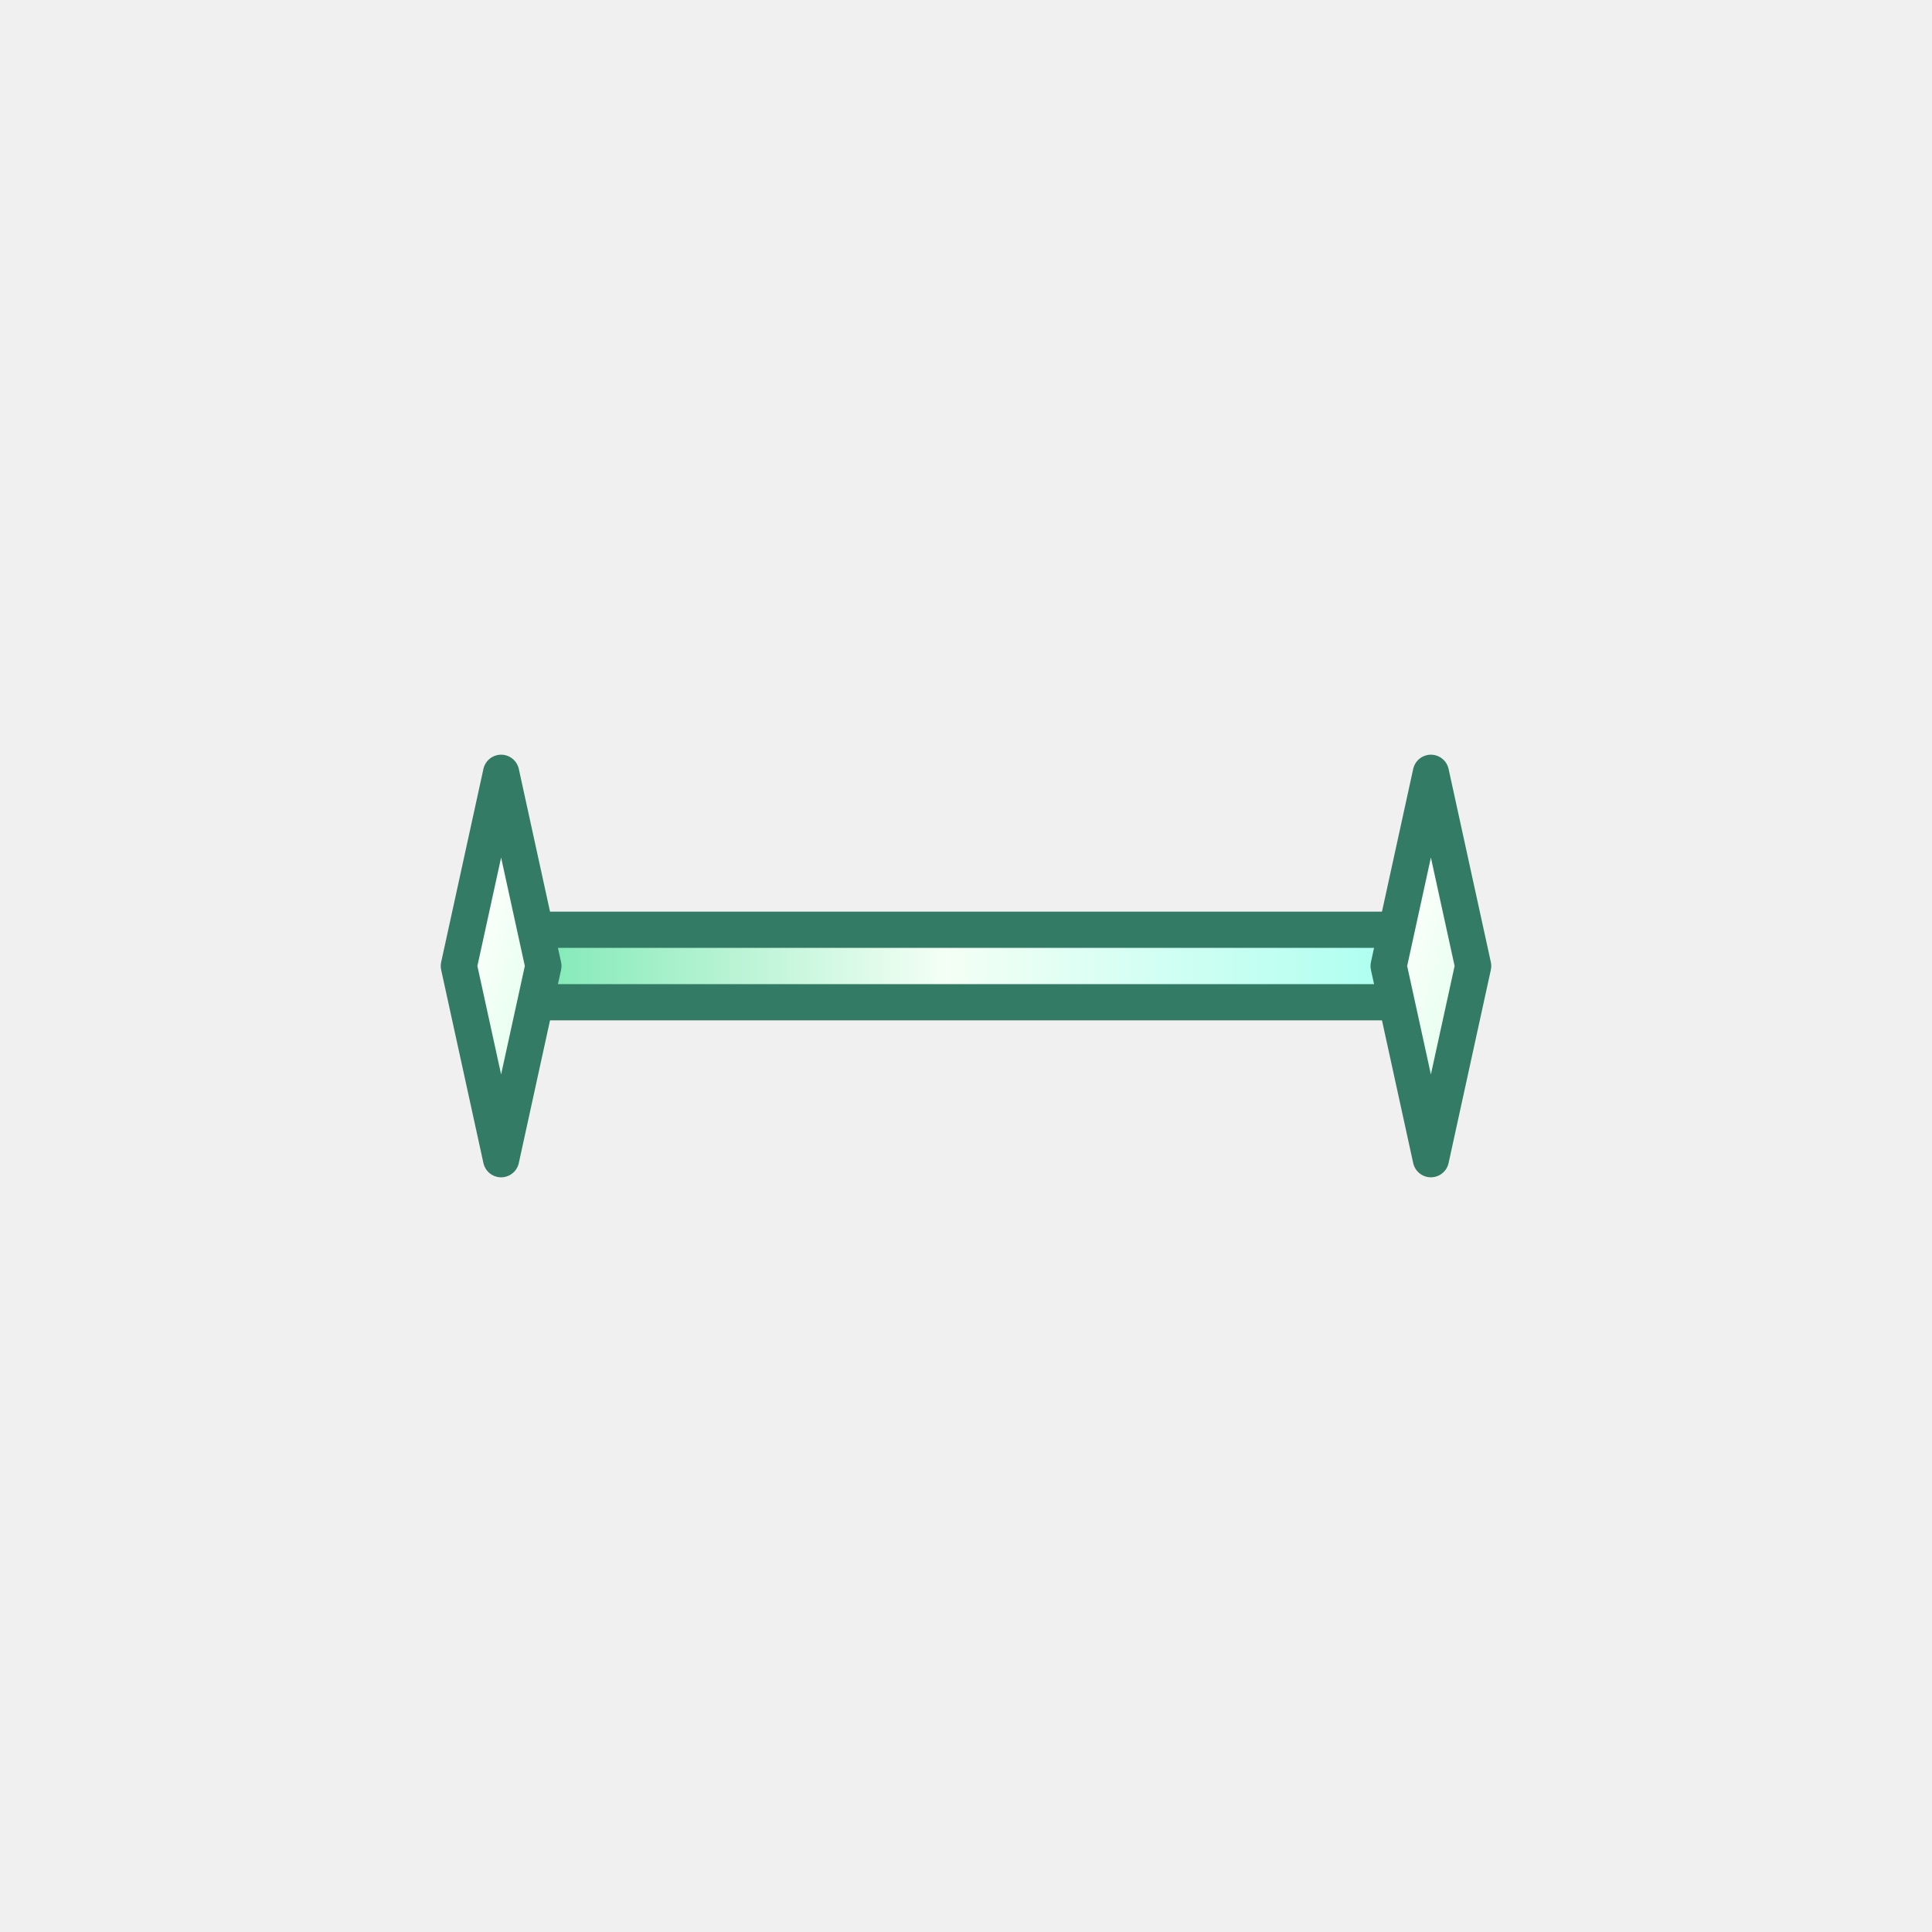
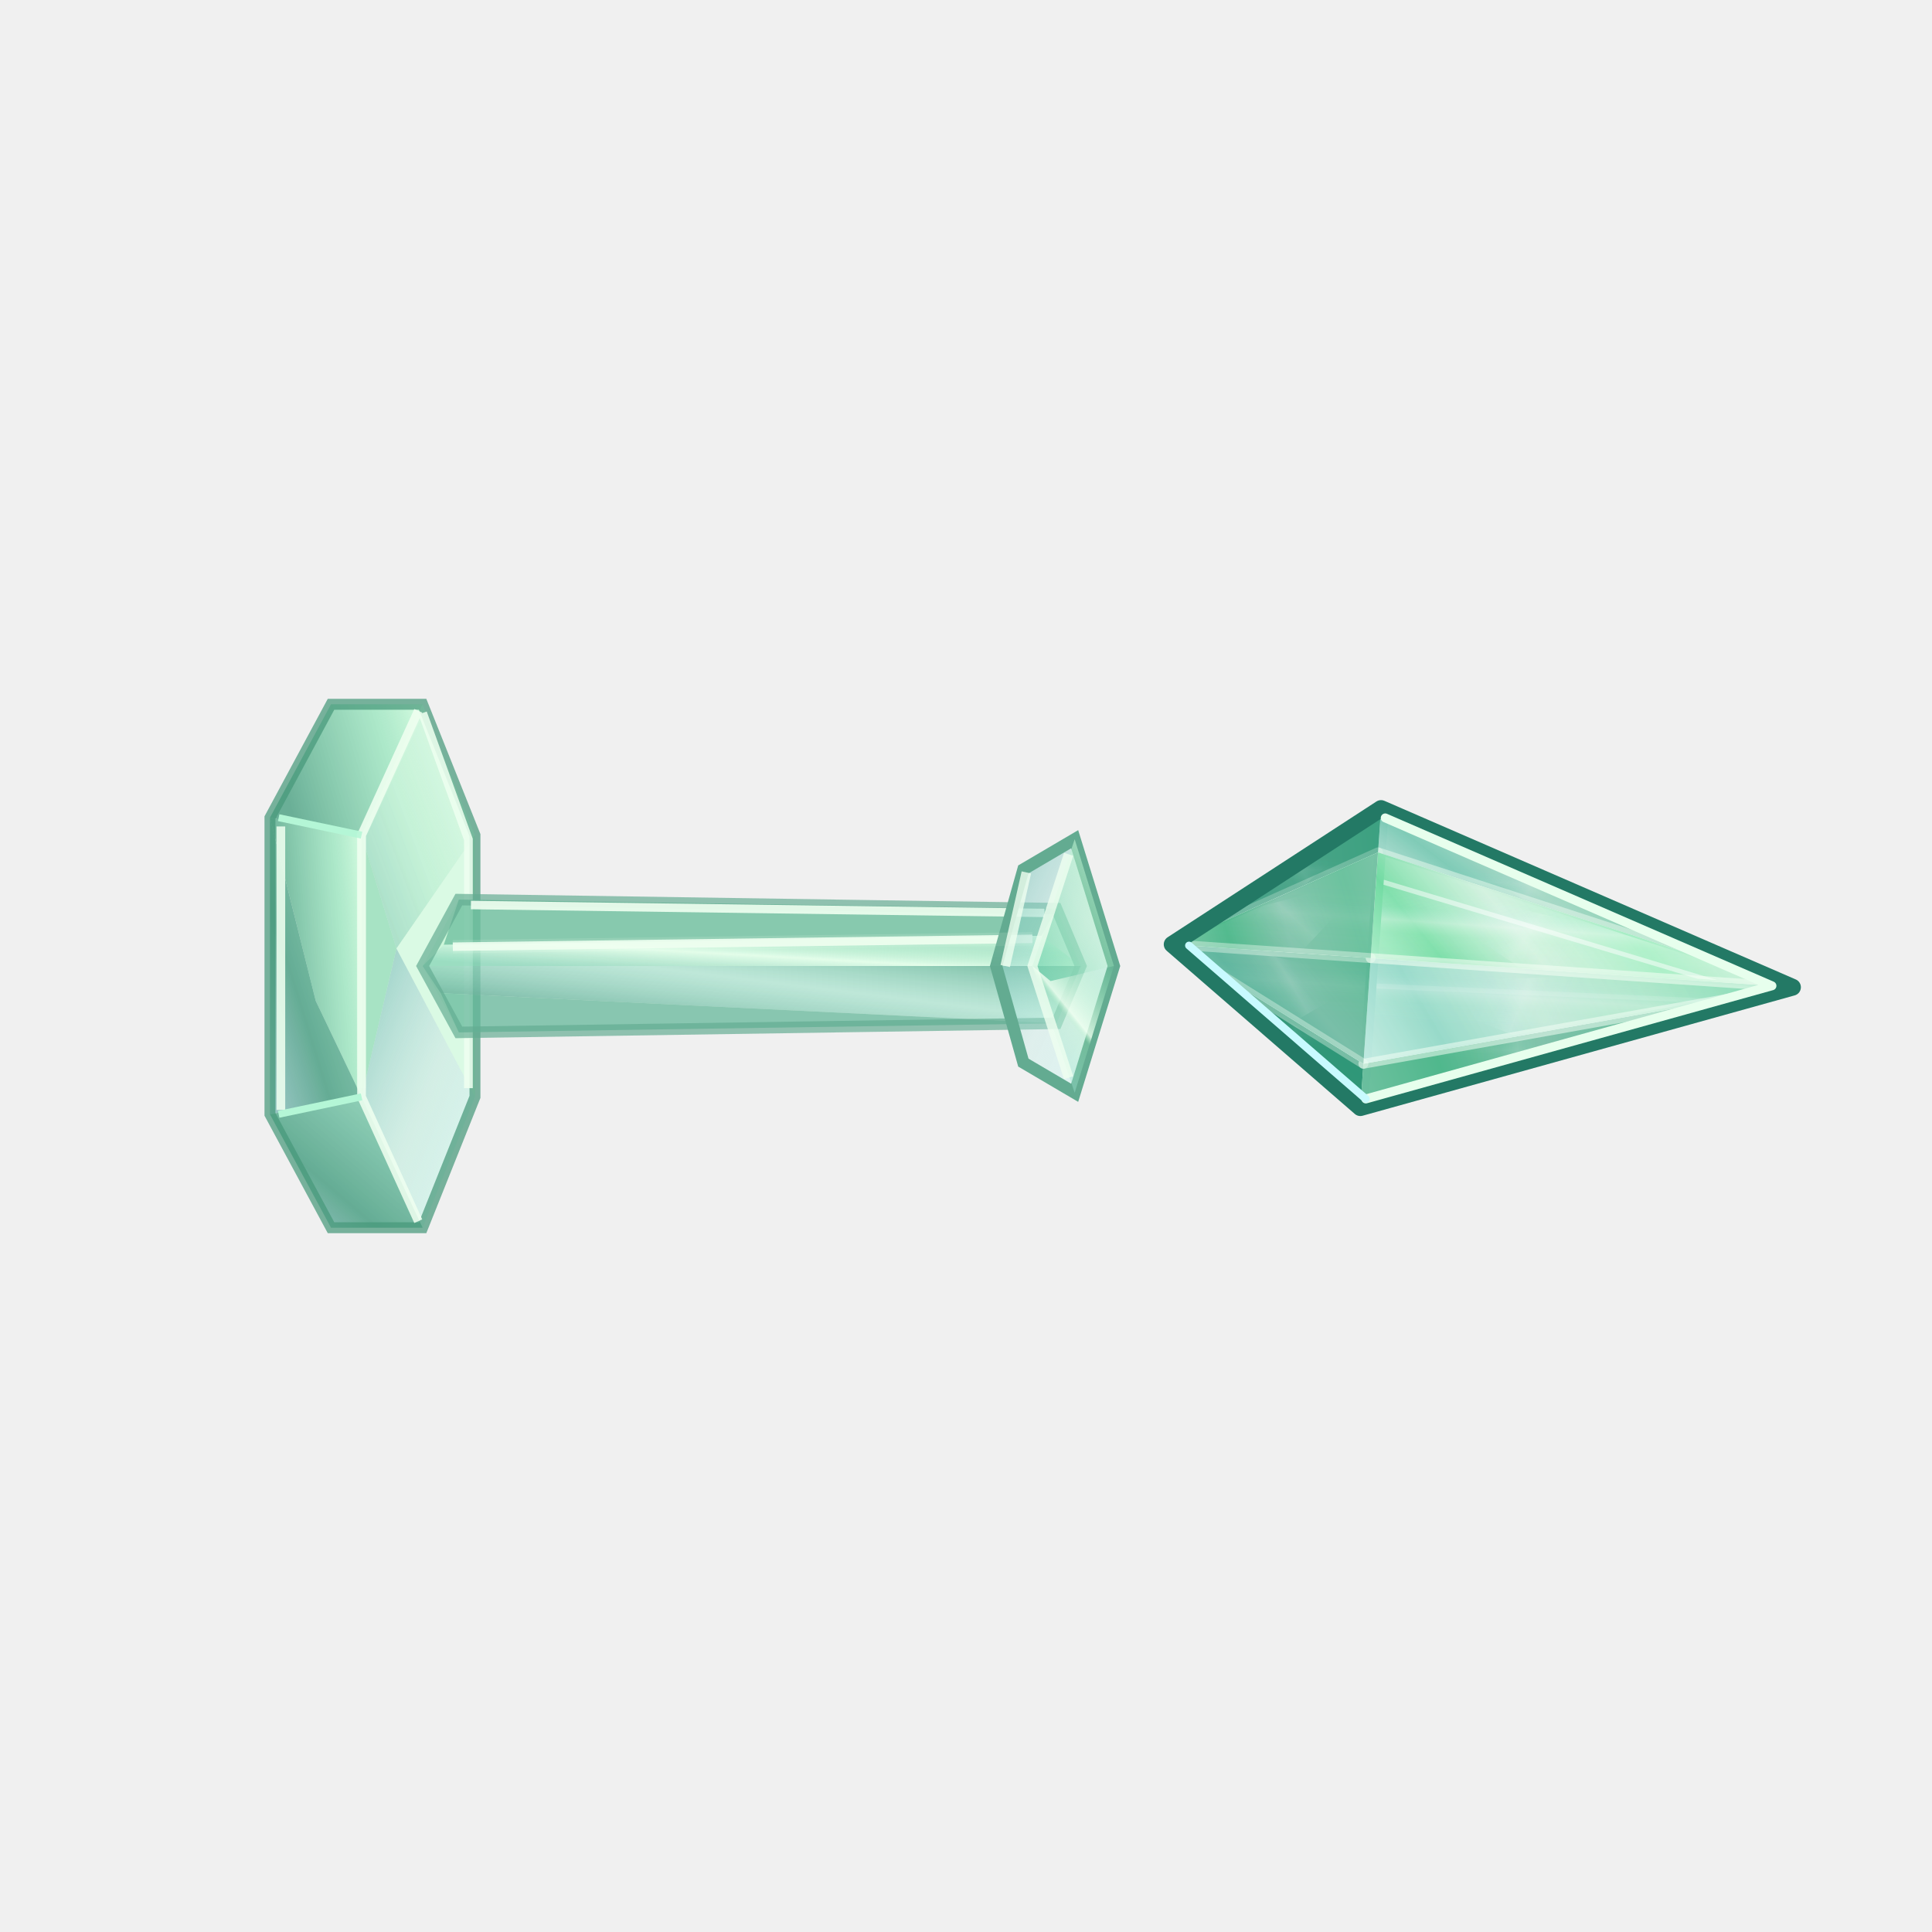
<svg xmlns="http://www.w3.org/2000/svg" width="32" height="32" viewBox="0 0 32 32">
-   <defs>
-     <linearGradient id="body" x1="0" y1="0" x2="1" y2="1">
-       <stop stop-color="#e9fff2" />
-       <stop offset=".55" stop-color="#a1faca" />
-       <stop offset="1" stop-color="#d8fffe" />
-     </linearGradient>
-     <linearGradient id="crown" x1="0" y1="0" x2=".8" y2="1">
-       <stop stop-color="#b9ffe7" />
-       <stop offset=".40" stop-color="#f9fffa" />
-       <stop offset=".70" stop-color="#eafff1" />
-       <stop offset="1" stop-color="#7df2ab" />
-     </linearGradient>
-     <linearGradient id="left" x1="0" y1="0" x2="1" y2=".5">
-       <stop stop-color="#32a67d" />
-       <stop offset=".32" stop-color="#4edc8e" />
-       <stop offset=".78" stop-color="#bbffcd" />
-       <stop offset="1" stop-color="#e9ffeb" />
-     </linearGradient>
-     <linearGradient id="right" x1="0" y1="0" x2=".7" y2="1">
-       <stop stop-color="#72f0b7" />
-       <stop offset=".36" stop-color="#54cba3" />
-       <stop offset=".7" stop-color="#d4ffee" />
-       <stop offset="1" stop-color="#edf6ff" />
-     </linearGradient>
-     <linearGradient id="foot" x1="0" y1="0" x2="1" y2="1">
-       <stop stop-color="#b1ffc4" />
-       <stop offset=".48" stop-color="#51d98d" />
-       <stop offset=".52" stop-color="#d8ffe1" />
-       <stop offset="1" stop-color="#b4eaee" />
-     </linearGradient>
-     <linearGradient id="violet" x1="0" y1="0" x2="1" y2="1">
-       <stop stop-color="#cbffdb" />
-       <stop offset=".5" stop-color="#8ee0e4" />
-       <stop offset="1" stop-color="#d0f3ff" />
-     </linearGradient>
-     <linearGradient id="inner" x1="0" y1="0" x2="1" y2="0">
-       <stop stop-color="#34a688" stop-opacity=".7" />
-       <stop offset=".5" stop-color="#e0ffe8" stop-opacity=".25" />
-       <stop offset="1" stop-color="#fbfffb" stop-opacity=".8" />
-     </linearGradient>
-     <linearGradient id="refract" x1="0" y1="0" x2="1" y2="1">
-       <stop stop-color="#f3fff4" />
-       <stop offset=".46" stop-color="#c2ffdd" stop-opacity=".7" />
-       <stop offset="1" stop-color="#baecf4" stop-opacity=".4" />
-     </linearGradient>
-     <linearGradient id="text" x1="0" y1="0" x2="1" y2="0">
-       <stop stop-color="#76e7b0" />
-       <stop offset=".48" stop-color="#f4fff5" />
-       <stop offset="1" stop-color="#a6fff0" />
-     </linearGradient>
-     <radialGradient id="shadow">
-       <stop stop-color="#57dbb1" stop-opacity=".25" />
-       <stop offset=".55" stop-color="#6ce2b4" stop-opacity=".10" />
-       <stop offset="1" stop-color="#8dedcd" stop-opacity="0" />
-     </radialGradient>
-     <radialGradient id="halo">
-       <stop stop-color="#befffb" stop-opacity=".10" />
-       <stop offset=".6" stop-color="#a7ffce" stop-opacity=".07" />
-       <stop offset="1" stop-color="#d4ffea" stop-opacity="0" />
-     </radialGradient>
-     <linearGradient id="edgeIce" x1="0" y1="0" x2="1" y2="1">
-       <stop offset="0.0" stop-color="#edfff4" />
-       <stop offset="0.5" stop-color="#4ee2ac" />
-       <stop offset="1.0" stop-color="#e9ffeb" />
-     </linearGradient>
-     <linearGradient id="edgeIndigo" x1="0" y1="0" x2="1" y2="1">
-       <stop offset="0.0" stop-color="#179b72" />
-       <stop offset="0.5" stop-color="#83ffcd" />
-       <stop offset="1.0" stop-color="#66c0c6" />
-     </linearGradient>
-     <linearGradient id="edgeLilac" x1="0" y1="0" x2="1" y2="1">
-       <stop offset="0.0" stop-color="#92e6e0" />
-       <stop offset="0.5" stop-color="#f5f9ff" />
-       <stop offset="1.0" stop-color="#47caa0" />
-     </linearGradient>
-     <linearGradient id="edgeBlue" x1="0" y1="0" x2="1" y2="1">
-       <stop offset="0.0" stop-color="#2d9476" />
-       <stop offset="0.5" stop-color="#94ffb0" />
-       <stop offset="1.0" stop-color="#31ca7a" />
-     </linearGradient>
-     <linearGradient id="tableLight" x1="0" y1="0" x2="1" y2="1">
-       <stop offset="0.0" stop-color="#d0ffe9" />
-       <stop offset="0.5" stop-color="#ffffff" />
-       <stop offset="1.0" stop-color="#acf7d2" />
-     </linearGradient>
-     <linearGradient id="tableBlue" x1="0" y1="0" x2="1" y2="1">
-       <stop offset="0.0" stop-color="#52d597" />
-       <stop offset="0.5" stop-color="#deffe6" />
-       <stop offset="1.0" stop-color="#83edb2" />
-     </linearGradient>
-     <linearGradient id="tableIce" x1="0" y1="0" x2="1" y2="1">
-       <stop offset="0.0" stop-color="#d8ffe0" />
-       <stop offset="0.5" stop-color="#55ea88" />
-       <stop offset="1.0" stop-color="#f1fff7" />
-     </linearGradient>
-     <linearGradient id="tableLilac" x1="0" y1="0" x2="1" y2="1">
-       <stop offset="0.0" stop-color="#71d9c8" />
-       <stop offset="0.5" stop-color="#d8fffd" />
-       <stop offset="1.0" stop-color="#f7f9ff" />
-     </linearGradient>
-     <linearGradient id="reflectedBlue" x1="0" y1="0" x2="1" y2="1">
-       <stop offset="0.0" stop-color="#e8ffea" />
-       <stop offset="0.5" stop-color="#40cc7b" />
-       <stop offset="1.0" stop-color="#bbffcd" />
-     </linearGradient>
-     <linearGradient id="depthGlass" x1="0" y1="0" x2=".85" y2="1">
-       <stop stop-color="#38ae94" stop-opacity=".24" />
-       <stop offset=".4" stop-color="#80efaf" stop-opacity=".08" />
-       <stop offset=".72" stop-color="#71d6cc" stop-opacity=".27" />
-       <stop offset="1" stop-color="#d8f4ff" stop-opacity=".13" />
-     </linearGradient>
-     <linearGradient id="iceRefraction" x1="0" y1="0" x2="1" y2=".7">
-       <stop stop-color="#58df99" stop-opacity=".06" />
-       <stop offset=".35" stop-color="#94ffb4" stop-opacity=".36" />
-       <stop offset=".53" stop-color="#f3fff4" stop-opacity=".72" />
-       <stop offset=".65" stop-color="#65eb97" stop-opacity=".22" />
-       <stop offset="1" stop-color="#b9ffd4" stop-opacity="0" />
-     </linearGradient>
-     <linearGradient id="violetRefraction" x1="0" y1="1" x2="1" y2="0">
-       <stop stop-color="#62d5b4" stop-opacity="0" />
-       <stop offset=".35" stop-color="#a6e5ef" stop-opacity=".31" />
-       <stop offset=".52" stop-color="#eaf5ff" stop-opacity=".59" />
-       <stop offset=".7" stop-color="#8ff6b4" stop-opacity=".18" />
-       <stop offset="1" stop-color="#b5ffdb" stop-opacity="0" />
-     </linearGradient>
-     <linearGradient id="clearIce" x1="0" y1="0" x2="1" y2="1">
-       <stop stop-color="#effff0" stop-opacity=".98" />
-       <stop offset=".28" stop-color="#b2facd" stop-opacity=".94" />
-       <stop offset=".55" stop-color="#e7ffed" stop-opacity=".88" />
-       <stop offset=".78" stop-color="#78e5a7" stop-opacity=".96" />
-       <stop offset="1" stop-color="#d1ffe2" stop-opacity=".98" />
-     </linearGradient>
-     <linearGradient id="clearLilac" x1="0" y1="0" x2="1" y2=".85">
-       <stop stop-color="#88e6b9" stop-opacity=".98" />
-       <stop offset=".32" stop-color="#c5fada" stop-opacity=".94" />
-       <stop offset=".58" stop-color="#e8fff4" stop-opacity=".90" />
-       <stop offset=".82" stop-color="#a9e9db" stop-opacity=".96" />
-       <stop offset="1" stop-color="#e3fffb" stop-opacity=".98" />
-     </linearGradient>
-   </defs>
-   <polygon points="23.7,15.4 23.7,16.6 8.3,16.6 8.3,15.4" fill="url(#text)" stroke="#337b65" stroke-width="0.6" stroke-linejoin="round" stroke-linecap="round" />
-   <polygon points="23.7,12.8 24.4,16 23.7,19.2 23,16" fill="url(#crown)" stroke="#337b65" stroke-width="0.6" stroke-linejoin="round" stroke-linecap="round" />
-   <polygon points="8.3,12.8 9,16 8.3,19.2 7.6,16" fill="url(#crown)" stroke="#337b65" stroke-width="0.6" stroke-linejoin="round" stroke-linecap="round" />
+   <g transform="rotate(90 16 16)">
+     <defs>
+       <linearGradient id="ice" x1="0" y1="0" x2="1" y2="1">
+         <stop stop-color="#e7ffed" stop-opacity=".82" />
+         <stop offset=".45" stop-color="#a6efc2" stop-opacity=".38" />
+         <stop offset="1" stop-color="#63cda4" stop-opacity=".64" />
+       </linearGradient>
+       <linearGradient id="lilac" x1="0" y1="1" x2="1" y2="0">
+         <stop stop-color="#68b6ac" stop-opacity=".7" />
+         <stop offset=".55" stop-color="#bbede5" stop-opacity=".32" />
+         <stop offset="1" stop-color="#e7fffe" stop-opacity=".72" />
+       </linearGradient>
+       <linearGradient id="refract" x1="0" y1="0" x2="1" y2=".8">
+         <stop stop-color="#7be1ac" stop-opacity=".16" />
+         <stop offset=".48" stop-color="#ecffee" stop-opacity=".82" />
+         <stop offset=".53" stop-color="#9ce9b9" stop-opacity=".27" />
+         <stop offset="1" stop-color="#a1dfe0" stop-opacity=".48" />
+       </linearGradient>
+       <linearGradient id="tableLight" x1="0" y1="0" x2=".8" y2="1">
+         <stop stop-color="#ecffee" stop-opacity=".9" />
+         <stop offset=".58" stop-color="#b6f4cf" stop-opacity=".62" />
+         <stop offset="1" stop-color="#86d1b6" stop-opacity=".65" />
+       </linearGradient>
+       <linearGradient id="frontLight" x1="0" y1="0" x2=".25" y2="1">
+         <stop stop-color="#d7ffe2" stop-opacity=".88" />
+         <stop offset=".3" stop-color="#94e5bc" stop-opacity=".66" />
+         <stop offset="1" stop-color="#499e81" stop-opacity=".78" />
+       </linearGradient>
+       <linearGradient id="rightShade" x1="0" y1="0" x2="1" y2="1">
+         <stop stop-color="#84d5b7" stop-opacity=".7" />
+         <stop offset=".65" stop-color="#469b80" stop-opacity=".8" />
+         <stop offset="1" stop-color="#79b4b7" stop-opacity=".66" />
+       </linearGradient>
+       <linearGradient id="columnLight" x1="0" y1="0" x2=".8" y2="1">
+         <stop stop-color="#d2ffe0" stop-opacity=".84" />
+         <stop offset=".3" stop-color="#8be0b7" stop-opacity=".5" />
+         <stop offset=".62" stop-color="#e4ffeb" stop-opacity=".9" />
+         <stop offset="1" stop-color="#88d4b9" stop-opacity=".72" />
+       </linearGradient>
+       <linearGradient id="columnShade" x1="0" y1="0" x2=".7" y2="1">
+         <stop stop-color="#53a88a" stop-opacity=".78" />
+         <stop offset=".45" stop-color="#a3e0d0" stop-opacity=".5" />
+         <stop offset="1" stop-color="#4b9c85" stop-opacity=".8" />
+       </linearGradient>
+     </defs>
+     <g transform="translate(16 25) scale(.7225) translate(-16 -25)">
+       <path d="M10 25 L13 23.8 L19 23.8 L22 25 L22 27.1 L19.4 28.5 L12.6 28.5 L10 27.1 Z" fill="#aeedc7" fill-opacity=".25" />
+       <path d="M10 25 L13 23.8 L15.6 25.6 L13 26.4 Z" fill="url(#tableLight)" />
+       <path d="M13 23.8 L19 23.8 L15.6 25.6 Z" fill="#d8ffe4" fill-opacity=".68" />
+       <path d="M19 23.8 L22 25 L19 26.4 L15.6 25.6 Z" fill="url(#lilac)" />
+       <path d="M13 26.4 L15.6 25.6 L19 26.4 Z" fill="#82daad" fill-opacity=".6" />
+       <path d="M10 25 L13 26.4 L12.6 28.5 L10 27.1 Z" fill="url(#frontLight)" />
+       <path d="M13 26.4 L19 26.4 L16.8 27.45 L12.6 28.5 Z" fill="url(#frontLight)" />
+       <path d="M19 26.4 L19.4 28.5 L12.6 28.5 L16.8 27.45 Z" fill="url(#rightShade)" />
+       <path d="M19 26.4 L22 25 L22 27.1 L19.4 28.5 Z" fill="url(#rightShade)" />
+       <path d="M10 25 L13 23.8 L19 23.8 L22 25 L22 27.1 L19.4 28.5 L12.6 28.5 L10 27.1 Z" fill="none" stroke="#47997a" stroke-opacity=".72" stroke-width=".25" />
+       <path d="M10.2 25 L13.1 23.95 L18.8 23.95 M10.15 25.1 L13 26.4 L19 26.4 L21.85 25.1 M12.8 28.25 L19.3 28.25" fill="none" stroke="#effff0" stroke-opacity=".87" stroke-width=".2" />
+       <path d="M13 26.4 L12.6 28.3 M19 26.4 L19.4 28.3" fill="none" stroke="#b4f6d6" stroke-width=".16" />
+     </g>
+     <path d="M15.05 14.5 L16 14.1 L16.95 14.5 L17.1 24.4 L16 25 L14.9 24.4 Z" fill="#b0efc7" fill-opacity=".35" />
+     <path d="M15.05 14.5 L15.5 14.75 L15.65 24.65 L14.9 24.4 Z" fill="#64b999" fill-opacity=".7" />
+     <path d="M15.5 14.75 L16 14.1 L16 25 L15.65 24.65 Z" fill="url(#columnLight)" />
+     <path d="M16 14.1 L16.95 14.5 L16.45 24.7 L16 25 Z" fill="url(#columnShade)" />
+     <path d="M16.95 14.5 L17.1 24.4 L16.45 24.7 Z" fill="#56ad91" fill-opacity=".62" />
+     <path d="M15.05 14.5 L16 14.1 L16.95 14.5 L17.1 24.4 L16 25 L14.9 24.4 Z" fill="none" stroke="#63ac92" stroke-opacity=".68" stroke-width=".19" />
+     <path d="M15.12 14.7 L14.99 24.2 M15.55 14.9 L15.68 24.5" fill="none" stroke="#f0fff1" stroke-opacity=".9" stroke-width=".14" />
+     <path d="M13.9 14.2 L16 13.55 L18.1 14.2 L17.6 15.05 L16 15.5 L14.4 15.05 Z" fill="url(#lilac)" stroke="#63ab91" stroke-width=".2" />
+     <path d="M13.9 14.2 L16 13.55 L16.25 14.6 L16 14.9 Z" fill="url(#ice)" />
+     <path d="M16 13.55 L18.1 14.2 L16 14.9 L16.25 14.6 Z" fill="url(#refract)" />
+     <path d="M14.15 14.3 L16 14.9 L17.85 14.3 M14.45 15 L16 15.35" fill="none" stroke="#effff0" stroke-opacity=".8" stroke-width=".16" />
+     <defs>
+       <linearGradient id="surfaceReflection" x1="0" y1="0" x2=".8" y2="1">
+         <stop stop-color="#f0fff1" stop-opacity=".8" />
+         <stop offset=".55" stop-color="#c8ffde" stop-opacity=".18" />
+         <stop offset="1" stop-color="#b4efe4" stop-opacity="0" />
+       </linearGradient>
+     </defs>
+     <g opacity="0.131">
+       <path d="M15.5 14.75 L16 14.1 L16 25 L15.65 24.65 Z" fill="url(#surfaceReflection)" />
+       <path d="M15.55 14.9 L15.68 24.5" fill="none" stroke="#effff0" stroke-width=".22" />
+       <g transform="translate(16 25) scale(.7225) translate(-16 -25)">
+         <path d="M10 25 L13 23.8 L15.6 25.6 L13 26.4 Z" fill="url(#surfaceReflection)" />
+         <path d="M10.2 25.1 L13 26.4 L18.8 26.4" fill="none" stroke="#effff0" stroke-width=".22" />
+       </g>
+     </g>
+     <g transform="translate(0 -0) rotate(3.9525 16 7.4) translate(16 2.3) rotate(24.624) scale(.39) translate(-6 -3)">
+       <defs>
+         <linearGradient id="text_body" x1="0" y1="0" x2="1" y2="1">
+           <stop stop-color="#e9fff2" />
+           <stop offset=".55" stop-color="#a1faca" />
+           <stop offset="1" stop-color="#d8fffe" />
+         </linearGradient>
+         <linearGradient id="text_crown" x1="0" y1="0" x2=".8" y2="1">
+           <stop stop-color="#b9ffe7" />
+           <stop offset=".40" stop-color="#f9fffa" />
+           <stop offset=".70" stop-color="#eafff1" />
+           <stop offset="1" stop-color="#7df2ab" />
+         </linearGradient>
+         <linearGradient id="text_left" x1="0" y1="0" x2="1" y2=".5">
+           <stop stop-color="#32a67d" />
+           <stop offset=".32" stop-color="#4edc8e" />
+           <stop offset=".78" stop-color="#bbffcd" />
+           <stop offset="1" stop-color="#e9ffeb" />
+         </linearGradient>
+         <linearGradient id="text_right" x1="0" y1="0" x2=".7" y2="1">
+           <stop stop-color="#72f0b7" />
+           <stop offset=".36" stop-color="#54cba3" />
+           <stop offset=".7" stop-color="#d4ffee" />
+           <stop offset="1" stop-color="#edf6ff" />
+         </linearGradient>
+         <linearGradient id="text_foot" x1="0" y1="0" x2="1" y2="1">
+           <stop stop-color="#b1ffc4" />
+           <stop offset=".48" stop-color="#51d98d" />
+           <stop offset=".52" stop-color="#d8ffe1" />
+           <stop offset="1" stop-color="#b4eaee" />
+         </linearGradient>
+         <linearGradient id="text_violet" x1="0" y1="0" x2="1" y2="1">
+           <stop stop-color="#cbffdb" />
+           <stop offset=".5" stop-color="#8ee0e4" />
+           <stop offset="1" stop-color="#d0f3ff" />
+         </linearGradient>
+         <linearGradient id="text_inner" x1="0" y1="0" x2="1" y2="0">
+           <stop stop-color="#34a688" stop-opacity=".7" />
+           <stop offset=".5" stop-color="#e0ffe8" stop-opacity=".25" />
+           <stop offset="1" stop-color="#fbfffb" stop-opacity=".8" />
+         </linearGradient>
+         <linearGradient id="text_refract" x1="0" y1="0" x2="1" y2="1">
+           <stop stop-color="#f3fff4" />
+           <stop offset=".46" stop-color="#c2ffdd" stop-opacity=".7" />
+           <stop offset="1" stop-color="#baecf4" stop-opacity=".4" />
+         </linearGradient>
+         <linearGradient id="text_text" x1="0" y1="0" x2="1" y2="0">
+           <stop stop-color="#76e7b0" />
+           <stop offset=".48" stop-color="#f4fff5" />
+           <stop offset="1" stop-color="#a6fff0" />
+         </linearGradient>
+         <radialGradient id="text_shadow">
+           <stop stop-color="#57dbb1" stop-opacity=".25" />
+           <stop offset=".55" stop-color="#6ce2b4" stop-opacity=".10" />
+           <stop offset="1" stop-color="#8dedcd" stop-opacity="0" />
+         </radialGradient>
+         <radialGradient id="text_halo">
+           <stop stop-color="#befffb" stop-opacity=".10" />
+           <stop offset=".6" stop-color="#a7ffce" stop-opacity=".07" />
+           <stop offset="1" stop-color="#d4ffea" stop-opacity="0" />
+         </radialGradient>
+         <linearGradient id="text_edgeIce" x1="0" y1="0" x2="1" y2="1">
+           <stop offset="0.0" stop-color="#edfff4" />
+           <stop offset="0.5" stop-color="#4ee2ac" />
+           <stop offset="1.0" stop-color="#e9ffeb" />
+         </linearGradient>
+         <linearGradient id="text_edgeIndigo" x1="0" y1="0" x2="1" y2="1">
+           <stop offset="0.0" stop-color="#179b72" />
+           <stop offset="0.5" stop-color="#83ffcd" />
+           <stop offset="1.0" stop-color="#66c0c6" />
+         </linearGradient>
+         <linearGradient id="text_edgeLilac" x1="0" y1="0" x2="1" y2="1">
+           <stop offset="0.0" stop-color="#92e6e0" />
+           <stop offset="0.5" stop-color="#f5f9ff" />
+           <stop offset="1.0" stop-color="#47caa0" />
+         </linearGradient>
+         <linearGradient id="text_edgeBlue" x1="0" y1="0" x2="1" y2="1">
+           <stop offset="0.0" stop-color="#2d9476" />
+           <stop offset="0.5" stop-color="#94ffb0" />
+           <stop offset="1.0" stop-color="#31ca7a" />
+         </linearGradient>
+         <linearGradient id="text_tableLight" x1="0" y1="0" x2="1" y2="1">
+           <stop offset="0.0" stop-color="#d0ffe9" />
+           <stop offset="0.5" stop-color="#ffffff" />
+           <stop offset="1.0" stop-color="#acf7d2" />
+         </linearGradient>
+         <linearGradient id="text_tableBlue" x1="0" y1="0" x2="1" y2="1">
+           <stop offset="0.0" stop-color="#52d597" />
+           <stop offset="0.5" stop-color="#deffe6" />
+           <stop offset="1.0" stop-color="#83edb2" />
+         </linearGradient>
+         <linearGradient id="text_tableIce" x1="0" y1="0" x2="1" y2="1">
+           <stop offset="0.0" stop-color="#d8ffe0" />
+           <stop offset="0.5" stop-color="#55ea88" />
+           <stop offset="1.0" stop-color="#f1fff7" />
+         </linearGradient>
+         <linearGradient id="text_tableLilac" x1="0" y1="0" x2="1" y2="1">
+           <stop offset="0.0" stop-color="#71d9c8" />
+           <stop offset="0.5" stop-color="#d8fffd" />
+           <stop offset="1.0" stop-color="#f7f9ff" />
+         </linearGradient>
+         <linearGradient id="text_reflectedBlue" x1="0" y1="0" x2="1" y2="1">
+           <stop offset="0.0" stop-color="#e8ffea" />
+           <stop offset="0.5" stop-color="#40cc7b" />
+           <stop offset="1.0" stop-color="#bbffcd" />
+         </linearGradient>
+         <linearGradient id="text_depthGlass" x1="0" y1="0" x2=".85" y2="1">
+           <stop stop-color="#38ae94" stop-opacity=".24" />
+           <stop offset=".4" stop-color="#80efaf" stop-opacity=".08" />
+           <stop offset=".72" stop-color="#71d6cc" stop-opacity=".27" />
+           <stop offset="1" stop-color="#d8f4ff" stop-opacity=".13" />
+         </linearGradient>
+         <linearGradient id="text_iceRefraction" x1="0" y1="0" x2="1" y2=".7">
+           <stop stop-color="#58df99" stop-opacity=".06" />
+           <stop offset=".35" stop-color="#94ffb4" stop-opacity=".36" />
+           <stop offset=".53" stop-color="#f3fff4" stop-opacity=".72" />
+           <stop offset=".65" stop-color="#65eb97" stop-opacity=".22" />
+           <stop offset="1" stop-color="#b9ffd4" stop-opacity="0" />
+         </linearGradient>
+         <linearGradient id="text_violetRefraction" x1="0" y1="1" x2="1" y2="0">
+           <stop stop-color="#62d5b4" stop-opacity="0" />
+           <stop offset=".35" stop-color="#a6e5ef" stop-opacity=".31" />
+           <stop offset=".52" stop-color="#eaf5ff" stop-opacity=".59" />
+           <stop offset=".7" stop-color="#8ff6b4" stop-opacity=".18" />
+           <stop offset="1" stop-color="#b5ffdb" stop-opacity="0" />
+         </linearGradient>
+         <linearGradient id="text_clearIce" x1="0" y1="0" x2="1" y2="1">
+           <stop stop-color="#effff0" stop-opacity=".98" />
+           <stop offset=".28" stop-color="#b2facd" stop-opacity=".94" />
+           <stop offset=".55" stop-color="#e7ffed" stop-opacity=".88" />
+           <stop offset=".78" stop-color="#78e5a7" stop-opacity=".96" />
+           <stop offset="1" stop-color="#d1ffe2" stop-opacity=".98" />
+         </linearGradient>
+         <linearGradient id="text_clearLilac" x1="0" y1="0" x2="1" y2=".85">
+           <stop stop-color="#88e6b9" stop-opacity=".98" />
+           <stop offset=".32" stop-color="#c5fada" stop-opacity=".94" />
+           <stop offset=".58" stop-color="#e8fff4" stop-opacity=".90" />
+           <stop offset=".82" stop-color="#a9e9db" stop-opacity=".96" />
+           <stop offset="1" stop-color="#e3fffb" stop-opacity=".98" />
+         </linearGradient>
+       </defs>
+       <polygon points="6,3 19.265,16.669 17.57,17.445" fill="url(#text_clearIce)" stroke="none" stroke-width="0.7" stroke-linejoin="round" stroke-linecap="round" />
+       <polygon points="6,3 19.265,16.669 17.57,17.445" fill="#289173" fill-opacity="0.561" stroke="none" stroke-width="0" stroke-linejoin="round" stroke-linecap="round" />
+       <polygon points="6.455,3.515 18.991,16.432 17.389,17.166" fill="#effff0" fill-opacity="0.024" stroke="none" stroke-width="0.7" stroke-linejoin="round" stroke-linecap="round" />
+       <defs>
+         <linearGradient id="text_sheen3" gradientUnits="userSpaceOnUse" x1="13.019" y1="10.249" x2="15.038" y2="13.569">
+           <stop stop-color="#e4ffeb" stop-opacity="0" />
+           <stop offset=".3" stop-color="#d6ffe3" stop-opacity="0.038" />
+           <stop offset=".5" stop-color="#ffffff" stop-opacity="0.127" />
+           <stop offset=".7" stop-color="#dcf9ff" stop-opacity="0.032" />
+           <stop offset="1" stop-color="#dcf9ff" stop-opacity="0" />
+         </linearGradient>
+       </defs>
+       <polygon points="10.216,7.391 14.603,11.911 17.71,17.019 11.048,9.249" fill="url(#text_sheen3)" />
+       <defs>
+         <linearGradient id="text_sheen4" gradientUnits="userSpaceOnUse" x1="14.567" y1="11.928" x2="13.526" y2="12.405">
+           <stop stop-color="#e4ffeb" stop-opacity="0" />
+           <stop offset=".3" stop-color="#d6ffe3" stop-opacity="0.015" />
+           <stop offset=".5" stop-color="#ffffff" stop-opacity="0.048" />
+           <stop offset=".7" stop-color="#dcf9ff" stop-opacity="0.012" />
+           <stop offset="1" stop-color="#dcf9ff" stop-opacity="0" />
+         </linearGradient>
+       </defs>
+       <polygon points="6.455,3.515 18.991,16.432 17.389,17.166" fill="url(#text_sheen4)" />
+       <polyline points="6,3 19.265,16.669" fill="none" stroke="#f4fff5" stroke-opacity="0.372" stroke-width="0.42" stroke-linejoin="round" stroke-linecap="round" />
+       <polyline points="11.473,8.686 14.482,11.786" fill="none" stroke="#9bffc3" stroke-opacity="0" stroke-width="0.8" stroke-linejoin="round" stroke-linecap="round" />
+       <polyline points="11.473,8.686 14.482,11.786" fill="none" stroke="#ffffff" stroke-opacity="0" stroke-width="0.29" stroke-linejoin="round" stroke-linecap="round" />
+       <polygon points="17,27 19.265,16.669 17.57,17.445" fill="url(#text_clearIce)" stroke="none" stroke-width="0.7" stroke-linejoin="round" stroke-linecap="round" />
+       <polygon points="17,27 19.265,16.669 17.57,17.445" fill="#289173" fill-opacity="0.949" stroke="none" stroke-width="0" stroke-linejoin="round" stroke-linecap="round" />
+       <polygon points="17.052,26.635 19.192,16.872 17.591,17.606" fill="#effff0" fill-opacity="0" stroke="none" stroke-width="0.7" stroke-linejoin="round" stroke-linecap="round" />
+       <defs>
+         <linearGradient id="text_sheen11" gradientUnits="userSpaceOnUse" x1="18.189" y1="21.53" x2="17.844" y2="19.69">
+           <stop stop-color="#e4ffeb" stop-opacity="0" />
+           <stop offset=".3" stop-color="#d6ffe3" stop-opacity="0.025" />
+           <stop offset=".5" stop-color="#ffffff" stop-opacity="0.082" />
+           <stop offset=".7" stop-color="#dcf9ff" stop-opacity="0.021" />
+           <stop offset="1" stop-color="#dcf9ff" stop-opacity="0" />
+         </linearGradient>
+       </defs>
+       <polygon points="17.694,23.706 18.443,20.289 17.911,17.459 17.278,22.843" fill="url(#text_sheen11)" />
+       <defs>
+         <linearGradient id="text_sheen12" gradientUnits="userSpaceOnUse" x1="18.407" y1="20.306" x2="17.366" y2="20.783">
+           <stop stop-color="#e4ffeb" stop-opacity="0" />
+           <stop offset=".3" stop-color="#d6ffe3" stop-opacity="0.014" />
+           <stop offset=".5" stop-color="#ffffff" stop-opacity="0.048" />
+           <stop offset=".7" stop-color="#dcf9ff" stop-opacity="0.012" />
+           <stop offset="1" stop-color="#dcf9ff" stop-opacity="0" />
+         </linearGradient>
+       </defs>
+       <polygon points="17.052,26.635 19.192,16.872 17.591,17.606" fill="url(#text_sheen12)" />
+       <polyline points="17,27 19.265,16.669" fill="none" stroke="#f4fff5" stroke-opacity="0.188" stroke-width="0.42" stroke-linejoin="round" stroke-linecap="round" />
+       <polyline points="17.909,22.727 18.422,20.384" fill="none" stroke="#9bffc3" stroke-opacity="0" stroke-width="0.8" stroke-linejoin="round" stroke-linecap="round" />
+       <polyline points="17.909,22.727 18.422,20.384" fill="none" stroke="#ffffff" stroke-opacity="0" stroke-width="0.29" stroke-linejoin="round" stroke-linecap="round" />
+       <polygon points="6,3 9.389,21.195 7.695,21.971" fill="url(#text_clearLilac)" stroke="none" stroke-width="0.7" stroke-linejoin="round" stroke-linecap="round" />
+       <polygon points="6,3 9.389,21.195 7.695,21.971" fill="#289173" fill-opacity="0.372" stroke="none" stroke-width="0" stroke-linejoin="round" stroke-linecap="round" />
+       <polygon points="6.093,3.681 9.296,20.875 7.695,21.609" fill="#effff0" fill-opacity="0.051" stroke="none" stroke-width="0.7" stroke-linejoin="round" stroke-linecap="round" />
+       <defs>
+         <linearGradient id="text_sheen19" gradientUnits="userSpaceOnUse" x1="7.785" y1="12.648" x2="7.681" y2="16.941">
+           <stop stop-color="#e4ffeb" stop-opacity="0" />
+           <stop offset=".3" stop-color="#d6ffe3" stop-opacity="0.044" />
+           <stop offset=".5" stop-color="#ffffff" stop-opacity="0.148" />
+           <stop offset=".7" stop-color="#dcf9ff" stop-opacity="0.037" />
+           <stop offset="1" stop-color="#dcf9ff" stop-opacity="0" />
+         </linearGradient>
+       </defs>
+       <polygon points="7.054,8.84 8.175,14.857 8.015,21.462 6.766,11.211" fill="url(#text_sheen19)" />
+       <defs>
+         <linearGradient id="text_sheen20" gradientUnits="userSpaceOnUse" x1="8.139" y1="14.874" x2="7.098" y2="15.351">
+           <stop stop-color="#e4ffeb" stop-opacity="0" />
+           <stop offset=".3" stop-color="#d6ffe3" stop-opacity="0.018" />
+           <stop offset=".5" stop-color="#ffffff" stop-opacity="0.06" />
+           <stop offset=".7" stop-color="#dcf9ff" stop-opacity="0.015" />
+           <stop offset="1" stop-color="#dcf9ff" stop-opacity="0" />
+         </linearGradient>
+       </defs>
+       <polygon points="6.093,3.681 9.296,20.875 7.695,21.609" fill="url(#text_sheen20)" />
+       <polyline points="6,3 9.389,21.195" fill="none" stroke="#f4fff5" stroke-opacity="0.459" stroke-width="0.42" stroke-linejoin="round" stroke-linecap="round" />
+       <polyline points="7.375,10.565 8.144,14.691" fill="none" stroke="#9bffc3" stroke-opacity="0" stroke-width="0.8" stroke-linejoin="round" stroke-linecap="round" />
+       <polyline points="7.375,10.565 8.144,14.691" fill="none" stroke="#ffffff" stroke-opacity="0" stroke-width="0.29" stroke-linejoin="round" stroke-linecap="round" />
+       <polygon points="17,27 9.389,21.195 7.695,21.971" fill="url(#text_clearLilac)" stroke="none" stroke-width="0.7" stroke-linejoin="round" stroke-linecap="round" />
+       <polygon points="17,27 9.389,21.195 7.695,21.971" fill="#289173" fill-opacity="0.824" stroke="none" stroke-width="0" stroke-linejoin="round" stroke-linecap="round" />
+       <polygon points="16.69,26.801 9.498,21.316 7.897,22.049" fill="#effff0" fill-opacity="0.004" stroke="none" stroke-width="0.7" stroke-linejoin="round" stroke-linecap="round" />
+       <defs>
+         <linearGradient id="text_sheen27" gradientUnits="userSpaceOnUse" x1="12.956" y1="23.928" x2="10.487" y2="23.062">
+           <stop stop-color="#e4ffeb" stop-opacity="0" />
+           <stop offset=".3" stop-color="#d6ffe3" stop-opacity="0.029" />
+           <stop offset=".5" stop-color="#ffffff" stop-opacity="0.098" />
+           <stop offset=".7" stop-color="#dcf9ff" stop-opacity="0.024" />
+           <stop offset="1" stop-color="#dcf9ff" stop-opacity="0" />
+         </linearGradient>
+       </defs>
+       <polygon points="14.532,25.156 12.015,23.235 8.217,21.902 12.997,24.805" fill="url(#text_sheen27)" />
+       <defs>
+         <linearGradient id="text_sheen28" gradientUnits="userSpaceOnUse" x1="11.979" y1="23.252" x2="10.938" y2="23.729">
+           <stop stop-color="#e4ffeb" stop-opacity="0" />
+           <stop offset=".3" stop-color="#d6ffe3" stop-opacity="0.014" />
+           <stop offset=".5" stop-color="#ffffff" stop-opacity="0.048" />
+           <stop offset=".7" stop-color="#dcf9ff" stop-opacity="0.012" />
+           <stop offset="1" stop-color="#dcf9ff" stop-opacity="0" />
+         </linearGradient>
+       </defs>
+       <polygon points="16.69,26.801 9.498,21.316 7.897,22.049" fill="url(#text_sheen28)" />
+       <polyline points="17,27 9.389,21.195" fill="none" stroke="#f4fff5" stroke-opacity="0.247" stroke-width="0.42" stroke-linejoin="round" stroke-linecap="round" />
+       <polyline points="13.811,24.605 12.085,23.289" fill="none" stroke="#9bffc3" stroke-opacity="0" stroke-width="0.8" stroke-linejoin="round" stroke-linecap="round" />
+       <polyline points="13.811,24.605 12.085,23.289" fill="none" stroke="#ffffff" stroke-opacity="0" stroke-width="0.29" stroke-linejoin="round" stroke-linecap="round" />
+       <polygon points="6,3 17.57,17.445 13.48,19.32" fill="url(#text_clearLilac)" stroke="none" stroke-width="0.7" stroke-linejoin="round" stroke-linecap="round" />
+       <polygon points="6,3 17.57,17.445 13.48,19.32" fill="#289173" fill-opacity="0.196" stroke="none" stroke-width="0" stroke-linejoin="round" stroke-linecap="round" />
+       <polygon points="6.349,3.564 17.283,17.215 13.418,18.986" fill="#effff0" fill-opacity="0.086" stroke="none" stroke-width="0.7" stroke-linejoin="round" stroke-linecap="round" />
+       <defs>
+         <linearGradient id="text_sheen35" gradientUnits="userSpaceOnUse" x1="12.116" y1="10.756" x2="12.593" y2="14.782">
+           <stop stop-color="#e4ffeb" stop-opacity="0" />
+           <stop offset=".3" stop-color="#d6ffe3" stop-opacity="0.043" />
+           <stop offset=".5" stop-color="#ffffff" stop-opacity="0.143" />
+           <stop offset=".7" stop-color="#dcf9ff" stop-opacity="0.036" />
+           <stop offset="1" stop-color="#dcf9ff" stop-opacity="0" />
+         </linearGradient>
+       </defs>
+       <polygon points="9.63,7.659 13.456,12.437 14.191,18.632 9.318,10.041" fill="url(#text_sheen35)" />
+       <defs>
+         <linearGradient id="text_sheen36" gradientUnits="userSpaceOnUse" x1="13.248" y1="12.533" x2="10.735" y2="13.684">
+           <stop stop-color="#e4ffeb" stop-opacity="0" />
+           <stop offset=".3" stop-color="#d6ffe3" stop-opacity="0.058" />
+           <stop offset=".5" stop-color="#ffffff" stop-opacity="0.195" />
+           <stop offset=".7" stop-color="#dcf9ff" stop-opacity="0.049" />
+           <stop offset="1" stop-color="#dcf9ff" stop-opacity="0" />
+         </linearGradient>
+       </defs>
+       <polygon points="6.349,3.564 17.283,17.215 13.418,18.986" fill="url(#text_sheen36)" />
+       <polygon points="7.989,5.612 8.536,6.294 14.5,18.49 14.307,18.579" fill="#ffffff" fill-opacity="0.122" stroke="none" stroke-width="0.7" stroke-linejoin="round" stroke-linecap="round" />
+       <polyline points="6,3 17.57,17.445" fill="none" stroke="#f4fff5" stroke-opacity="0.533" stroke-width="0.42" stroke-linejoin="round" stroke-linecap="round" />
+       <polyline points="11.179,9.594 13.803,12.87" fill="none" stroke="#9bffc3" stroke-opacity="0" stroke-width="0.8" stroke-linejoin="round" stroke-linecap="round" />
+       <polyline points="11.179,9.594 13.803,12.87" fill="none" stroke="#ffffff" stroke-opacity="0" stroke-width="0.29" stroke-linejoin="round" stroke-linecap="round" />
+       <polygon points="17,27 17.57,17.445 13.48,19.32" fill="url(#text_clearLilac)" stroke="none" stroke-width="0.7" stroke-linejoin="round" stroke-linecap="round" />
+       <polygon points="17,27 17.57,17.445 13.48,19.32" fill="#289173" fill-opacity="0.588" stroke="none" stroke-width="0" stroke-linejoin="round" stroke-linecap="round" />
+       <polygon points="16.946,26.684 17.485,17.655 13.62,19.426" fill="#effff0" fill-opacity="0.02" stroke="none" stroke-width="0.7" stroke-linejoin="round" stroke-linecap="round" />
+       <defs>
+         <linearGradient id="text_sheen44" gradientUnits="userSpaceOnUse" x1="17.235" y1="21.924" x2="15.347" y2="20.791">
+           <stop stop-color="#e4ffeb" stop-opacity="0" />
+           <stop offset=".3" stop-color="#d6ffe3" stop-opacity="0.034" />
+           <stop offset=".5" stop-color="#ffffff" stop-opacity="0.112" />
+           <stop offset=".7" stop-color="#dcf9ff" stop-opacity="0.028" />
+           <stop offset="1" stop-color="#dcf9ff" stop-opacity="0" />
+         </linearGradient>
+       </defs>
+       <polygon points="17.108,23.975 17.296,20.815 14.393,19.072 15.549,23.636" fill="url(#text_sheen44)" />
+       <defs>
+         <linearGradient id="text_sheen45" gradientUnits="userSpaceOnUse" x1="17.088" y1="20.911" x2="14.575" y2="22.062">
+           <stop stop-color="#e4ffeb" stop-opacity="0" />
+           <stop offset=".3" stop-color="#d6ffe3" stop-opacity="0.017" />
+           <stop offset=".5" stop-color="#ffffff" stop-opacity="0.058" />
+           <stop offset=".7" stop-color="#dcf9ff" stop-opacity="0.015" />
+           <stop offset="1" stop-color="#dcf9ff" stop-opacity="0" />
+         </linearGradient>
+       </defs>
+       <polygon points="16.946,26.684 17.485,17.655 13.62,19.426" fill="url(#text_sheen45)" />
+       <polyline points="17,27 17.57,17.445" fill="none" stroke="#f4fff5" stroke-opacity="0.361" stroke-width="0.42" stroke-linejoin="round" stroke-linecap="round" />
+       <polyline points="17.184,22.696 17.313,20.529" fill="none" stroke="#9bffc3" stroke-opacity="0" stroke-width="0.8" stroke-linejoin="round" stroke-linecap="round" />
+       <polyline points="17.184,22.696 17.313,20.529" fill="none" stroke="#ffffff" stroke-opacity="0" stroke-width="0.29" stroke-linejoin="round" stroke-linecap="round" />
+       <polygon points="6,3 13.48,19.32 9.389,21.195" fill="url(#text_clearIce)" stroke="none" stroke-width="0.7" stroke-linejoin="round" stroke-linecap="round" />
+       <polygon points="6,3 13.48,19.32 9.389,21.195" fill="#289173" fill-opacity="0.118" stroke="none" stroke-width="0" stroke-linejoin="round" stroke-linecap="round" />
+       <polygon points="6.199,3.633 13.268,19.055 9.402,20.827" fill="#effff0" fill-opacity="0.106" stroke="none" stroke-width="0.7" stroke-linejoin="round" stroke-linecap="round" />
+       <defs>
+         <linearGradient id="text_sheen52" gradientUnits="userSpaceOnUse" x1="9.929" y1="11.758" x2="9.527" y2="16.188">
+           <stop stop-color="#e4ffeb" stop-opacity="0" />
+           <stop offset=".3" stop-color="#d6ffe3" stop-opacity="0.044" />
+           <stop offset=".5" stop-color="#ffffff" stop-opacity="0.148" />
+           <stop offset=".7" stop-color="#dcf9ff" stop-opacity="0.037" />
+           <stop offset="1" stop-color="#dcf9ff" stop-opacity="0" />
+         </linearGradient>
+       </defs>
+       <polygon points="8.32,8.259 10.794,13.657 10.175,20.473 7.545,10.854" fill="url(#text_sheen52)" />
+       <defs>
+         <linearGradient id="text_sheen53" gradientUnits="userSpaceOnUse" x1="10.585" y1="13.753" x2="8.073" y2="14.905">
+           <stop stop-color="#e4ffeb" stop-opacity="0" />
+           <stop offset=".3" stop-color="#d6ffe3" stop-opacity="0.098" />
+           <stop offset=".5" stop-color="#ffffff" stop-opacity="0.326" />
+           <stop offset=".7" stop-color="#dcf9ff" stop-opacity="0.082" />
+           <stop offset="1" stop-color="#dcf9ff" stop-opacity="0" />
+         </linearGradient>
+       </defs>
+       <polygon points="6.199,3.633 13.268,19.055 9.402,20.827" fill="url(#text_sheen53)" />
+       <polygon points="7.26,5.946 7.613,6.717 10.485,20.331 10.291,20.419" fill="#ffffff" fill-opacity="0.506" stroke="none" stroke-width="0.7" stroke-linejoin="round" stroke-linecap="round" />
+       <polyline points="6,3 13.48,19.32" fill="none" stroke="#f4fff5" stroke-opacity="0.561" stroke-width="0.42" stroke-linejoin="round" stroke-linecap="round" />
+       <polyline points="9.322,10.445 11.018,14.146" fill="none" stroke="#9bffc3" stroke-opacity="0" stroke-width="0.8" stroke-linejoin="round" stroke-linecap="round" />
+       <polyline points="9.322,10.445 11.018,14.146" fill="none" stroke="#ffffff" stroke-opacity="0" stroke-width="0.29" stroke-linejoin="round" stroke-linecap="round" />
+       <polygon points="17,27 13.48,19.32 9.389,21.195" fill="url(#text_clearIce)" stroke="none" stroke-width="0.7" stroke-linejoin="round" stroke-linecap="round" />
+       <polygon points="17,27 13.48,19.32 9.389,21.195" fill="#289173" fill-opacity="0.533" stroke="none" stroke-width="0" stroke-linejoin="round" stroke-linecap="round" />
+       <polygon points="16.796,26.753 13.47,19.495 9.604,21.267" fill="#effff0" fill-opacity="0.024" stroke="none" stroke-width="0.7" stroke-linejoin="round" stroke-linecap="round" />
+       <defs>
+         <linearGradient id="text_sheen61" gradientUnits="userSpaceOnUse" x1="15.048" y1="22.926" x2="12.281" y2="22.196">
+           <stop stop-color="#e4ffeb" stop-opacity="0" />
+           <stop offset=".3" stop-color="#d6ffe3" stop-opacity="0.035" />
+           <stop offset=".5" stop-color="#ffffff" stop-opacity="0.117" />
+           <stop offset=".7" stop-color="#dcf9ff" stop-opacity="0.029" />
+           <stop offset="1" stop-color="#dcf9ff" stop-opacity="0" />
+         </linearGradient>
+       </defs>
+       <polygon points="15.798,24.576 14.634,22.035 10.377,20.913 13.775,24.449" fill="url(#text_sheen61)" />
+       <defs>
+         <linearGradient id="text_sheen62" gradientUnits="userSpaceOnUse" x1="14.425" y1="22.131" x2="11.913" y2="23.283">
+           <stop stop-color="#e4ffeb" stop-opacity="0" />
+           <stop offset=".3" stop-color="#d6ffe3" stop-opacity="0.021" />
+           <stop offset=".5" stop-color="#ffffff" stop-opacity="0.071" />
+           <stop offset=".7" stop-color="#dcf9ff" stop-opacity="0.018" />
+           <stop offset="1" stop-color="#dcf9ff" stop-opacity="0" />
+         </linearGradient>
+       </defs>
+       <polygon points="16.796,26.753 13.47,19.495 9.604,21.267" fill="url(#text_sheen62)" />
+       <polyline points="17,27 13.48,19.32" fill="none" stroke="#f4fff5" stroke-opacity="0.384" stroke-width="0.42" stroke-linejoin="round" stroke-linecap="round" />
+       <polyline points="15.327,23.547 14.528,21.805" fill="none" stroke="#9bffc3" stroke-opacity="0" stroke-width="0.8" stroke-linejoin="round" stroke-linecap="round" />
+       <polyline points="15.327,23.547 14.528,21.805" fill="none" stroke="#ffffff" stroke-opacity="0" stroke-width="0.29" stroke-linejoin="round" stroke-linecap="round" />
+       <polyline points="6,3 19.265,16.669 17,27 7.695,21.971 6,3" fill="none" stroke="#237965" stroke-width="0.72" stroke-linejoin="round" stroke-linecap="round" />
+       <polyline points="7.957,21.625 6.363,3.792 18.832,16.64" fill="none" stroke="#e7ffed" stroke-width="0.38" stroke-linejoin="round" stroke-linecap="round" />
+       <polyline points="18.832,16.64 16.703,26.352" fill="none" stroke="#c8faff" stroke-width="0.33" stroke-linejoin="round" stroke-linecap="round" />
+       <polygon points="7.035,5.619 7.843,7.382 10.444,20.053 9.928,20.29" fill="#dcffe4" fill-opacity="0" stroke="none" stroke-width="0.7" stroke-linejoin="round" stroke-linecap="round" />
+       <polygon points="7.305,6.207 7.574,6.794 10.296,20.121 10.076,20.222" fill="#ffffff" fill-opacity="0" stroke="none" stroke-width="0.7" stroke-linejoin="round" stroke-linecap="round" />
+       <polyline points="7.439,6.501 10.186,20.172" fill="none" stroke="#ffffff" stroke-opacity="0" stroke-width="0.24" stroke-linejoin="round" stroke-linecap="round" />
+     </g>
+   </g>
</svg>
